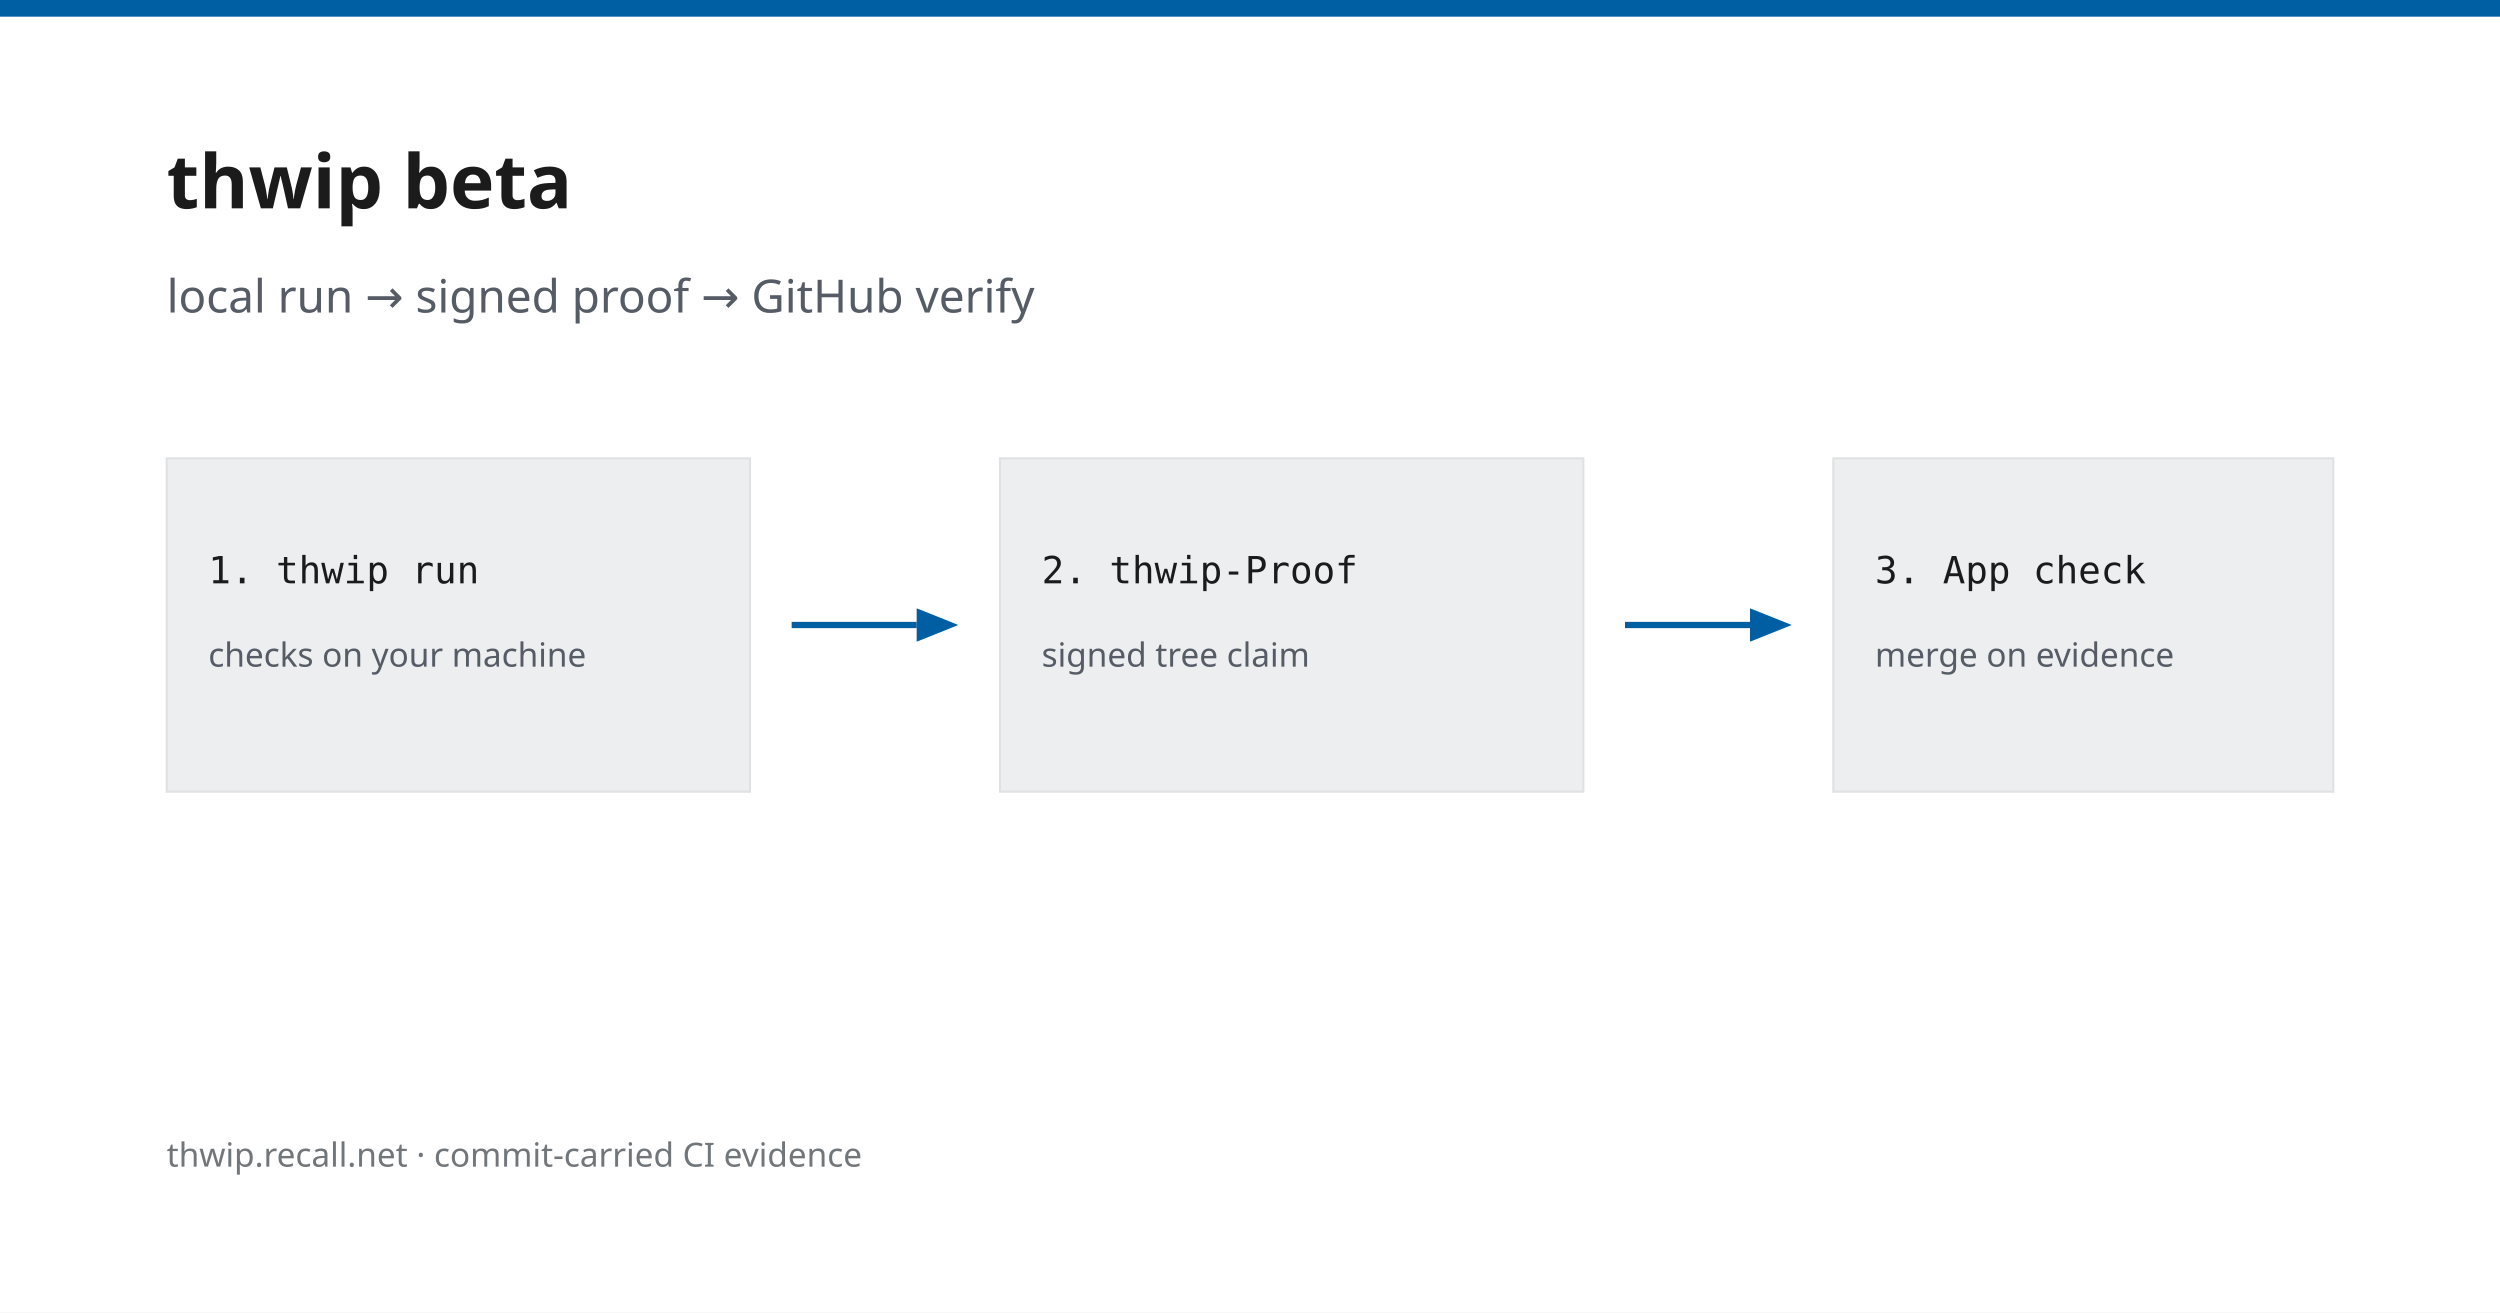
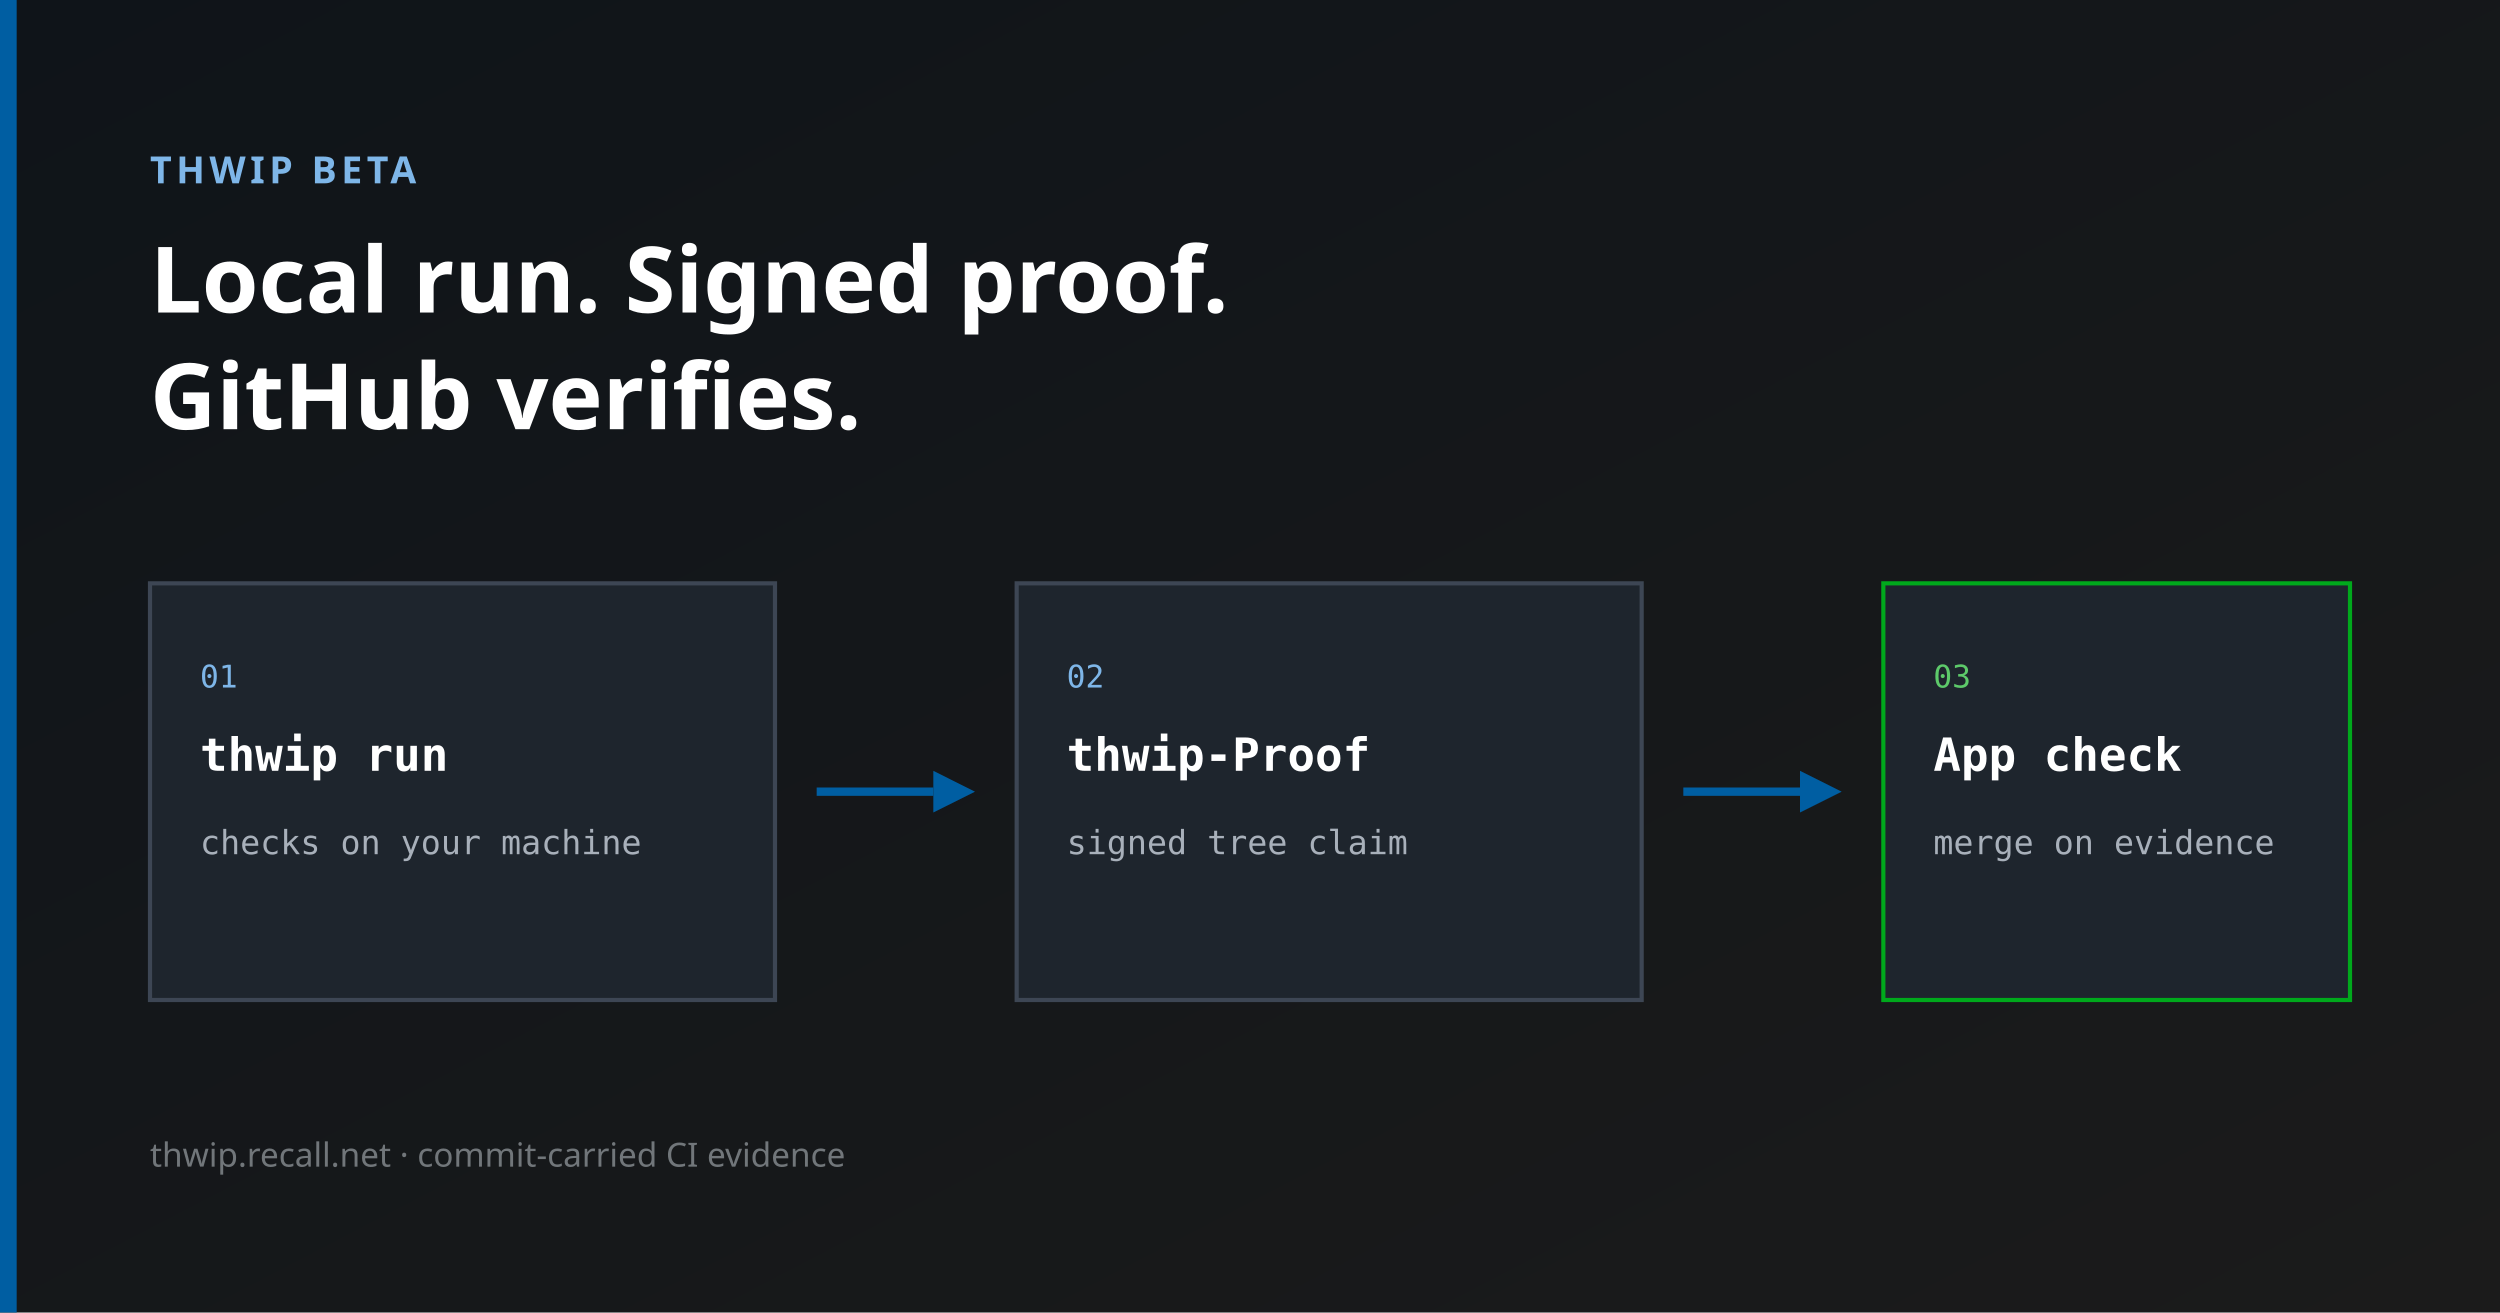
<svg xmlns="http://www.w3.org/2000/svg" width="1200" height="630" viewBox="0 0 1200 630" role="img" aria-label="Local CI to signed proof to GitHub verify">
-   <rect width="1200" height="630" fill="#ffffff" />
-   <rect x="0" y="0" width="1200" height="8" fill="#005ea2" />
-   <text x="80" y="100" font-family="ui-sans-serif, system-ui, sans-serif" font-size="36" font-weight="600" fill="#1b1b1b">thwip beta</text>
-   <text x="80" y="150" font-family="ui-sans-serif, system-ui, sans-serif" font-size="22" fill="#565c65">local run → signed proof → GitHub verify</text>
-   <rect x="80" y="220" width="280" height="160" fill="#eceef0" stroke="#dfe1e2" />
-   <text x="100" y="280" font-family="ui-monospace, monospace" font-size="18" fill="#1b1b1b">1. thwip run</text>
-   <text x="100" y="320" font-family="ui-sans-serif, system-ui, sans-serif" font-size="16" fill="#565c65">checks on your machine</text>
-   <path d="M380 300 H440" stroke="#005ea2" stroke-width="3" />
-   <polygon points="440,292 460,300 440,308" fill="#005ea2" />
-   <rect x="480" y="220" width="280" height="160" fill="#eceef0" stroke="#dfe1e2" />
-   <text x="500" y="280" font-family="ui-monospace, monospace" font-size="18" fill="#1b1b1b">2. thwip-Proof</text>
-   <text x="500" y="320" font-family="ui-sans-serif, system-ui, sans-serif" font-size="16" fill="#565c65">signed tree claim</text>
-   <path d="M780 300 H840" stroke="#005ea2" stroke-width="3" />
-   <polygon points="840,292 860,300 840,308" fill="#005ea2" />
-   <rect x="880" y="220" width="240" height="160" fill="#eceef0" stroke="#dfe1e2" />
-   <text x="900" y="280" font-family="ui-monospace, monospace" font-size="18" fill="#1b1b1b">3. App check</text>
-   <text x="900" y="320" font-family="ui-sans-serif, system-ui, sans-serif" font-size="16" fill="#565c65">merge on evidence</text>
-   <text x="80" y="560" font-family="ui-sans-serif, system-ui, sans-serif" font-size="16" fill="#71767a">thwip.recall.net · commit-carried CI evidence</text>
+   <defs>
+     <linearGradient id="bg" x1="0" y1="0" x2="1" y2="1">
+       <stop offset="0%" stop-color="#0f1419" />
+       <stop offset="100%" stop-color="#1b1b1b" />
+     </linearGradient>
+   </defs>
+   <rect width="1200" height="630" fill="url(#bg)" />
+   <rect x="0" y="0" width="8" height="630" fill="#005ea2" />
+   <text x="72" y="88" font-family="ui-sans-serif, system-ui, sans-serif" font-size="18" font-weight="600" fill="#7eb6e8" letter-spacing="0.12em">THWIP BETA</text>
+   <text x="72" y="150" font-family="ui-sans-serif, system-ui, sans-serif" font-size="44" font-weight="700" fill="#ffffff">Local run. Signed proof.</text>
+   <text x="72" y="206" font-family="ui-sans-serif, system-ui, sans-serif" font-size="44" font-weight="700" fill="#ffffff">GitHub verifies.</text>
+   <g font-family="ui-monospace, SFMono-Regular, Menlo, monospace">
+     <rect x="72" y="280" width="300" height="200" fill="#1e252d" stroke="#3d4654" stroke-width="2" />
+     <text x="96" y="330" font-size="15" fill="#7eb6e8">01</text>
+     <text x="96" y="370" font-size="22" font-weight="600" fill="#ffffff">thwip run</text>
+     <text x="96" y="410" font-size="16" fill="#a8b0ba">checks on your machine</text>
+     <path d="M392 380 H448" stroke="#005ea2" stroke-width="4" />
+     <polygon points="448,370 468,380 448,390" fill="#005ea2" />
+     <rect x="488" y="280" width="300" height="200" fill="#1e252d" stroke="#3d4654" stroke-width="2" />
+     <text x="512" y="330" font-size="15" fill="#7eb6e8">02</text>
+     <text x="512" y="370" font-size="22" font-weight="600" fill="#ffffff">thwip-Proof</text>
+     <text x="512" y="410" font-size="16" fill="#a8b0ba">signed tree claim</text>
+     <path d="M808 380 H864" stroke="#005ea2" stroke-width="4" />
+     <polygon points="864,370 884,380 864,390" fill="#005ea2" />
+     <rect x="904" y="280" width="224" height="200" fill="#1e252d" stroke="#00a91c" stroke-width="2" />
+     <text x="928" y="330" font-size="15" fill="#5dca6a">03</text>
+     <text x="928" y="370" font-size="22" font-weight="600" fill="#ffffff">App check</text>
+     <text x="928" y="410" font-size="16" fill="#a8b0ba">merge on evidence</text>
+   </g>
+   <text x="72" y="560" font-family="ui-sans-serif, system-ui, sans-serif" font-size="16" fill="#71767a">thwip.recall.net · commit-carried CI evidence</text>
</svg>
